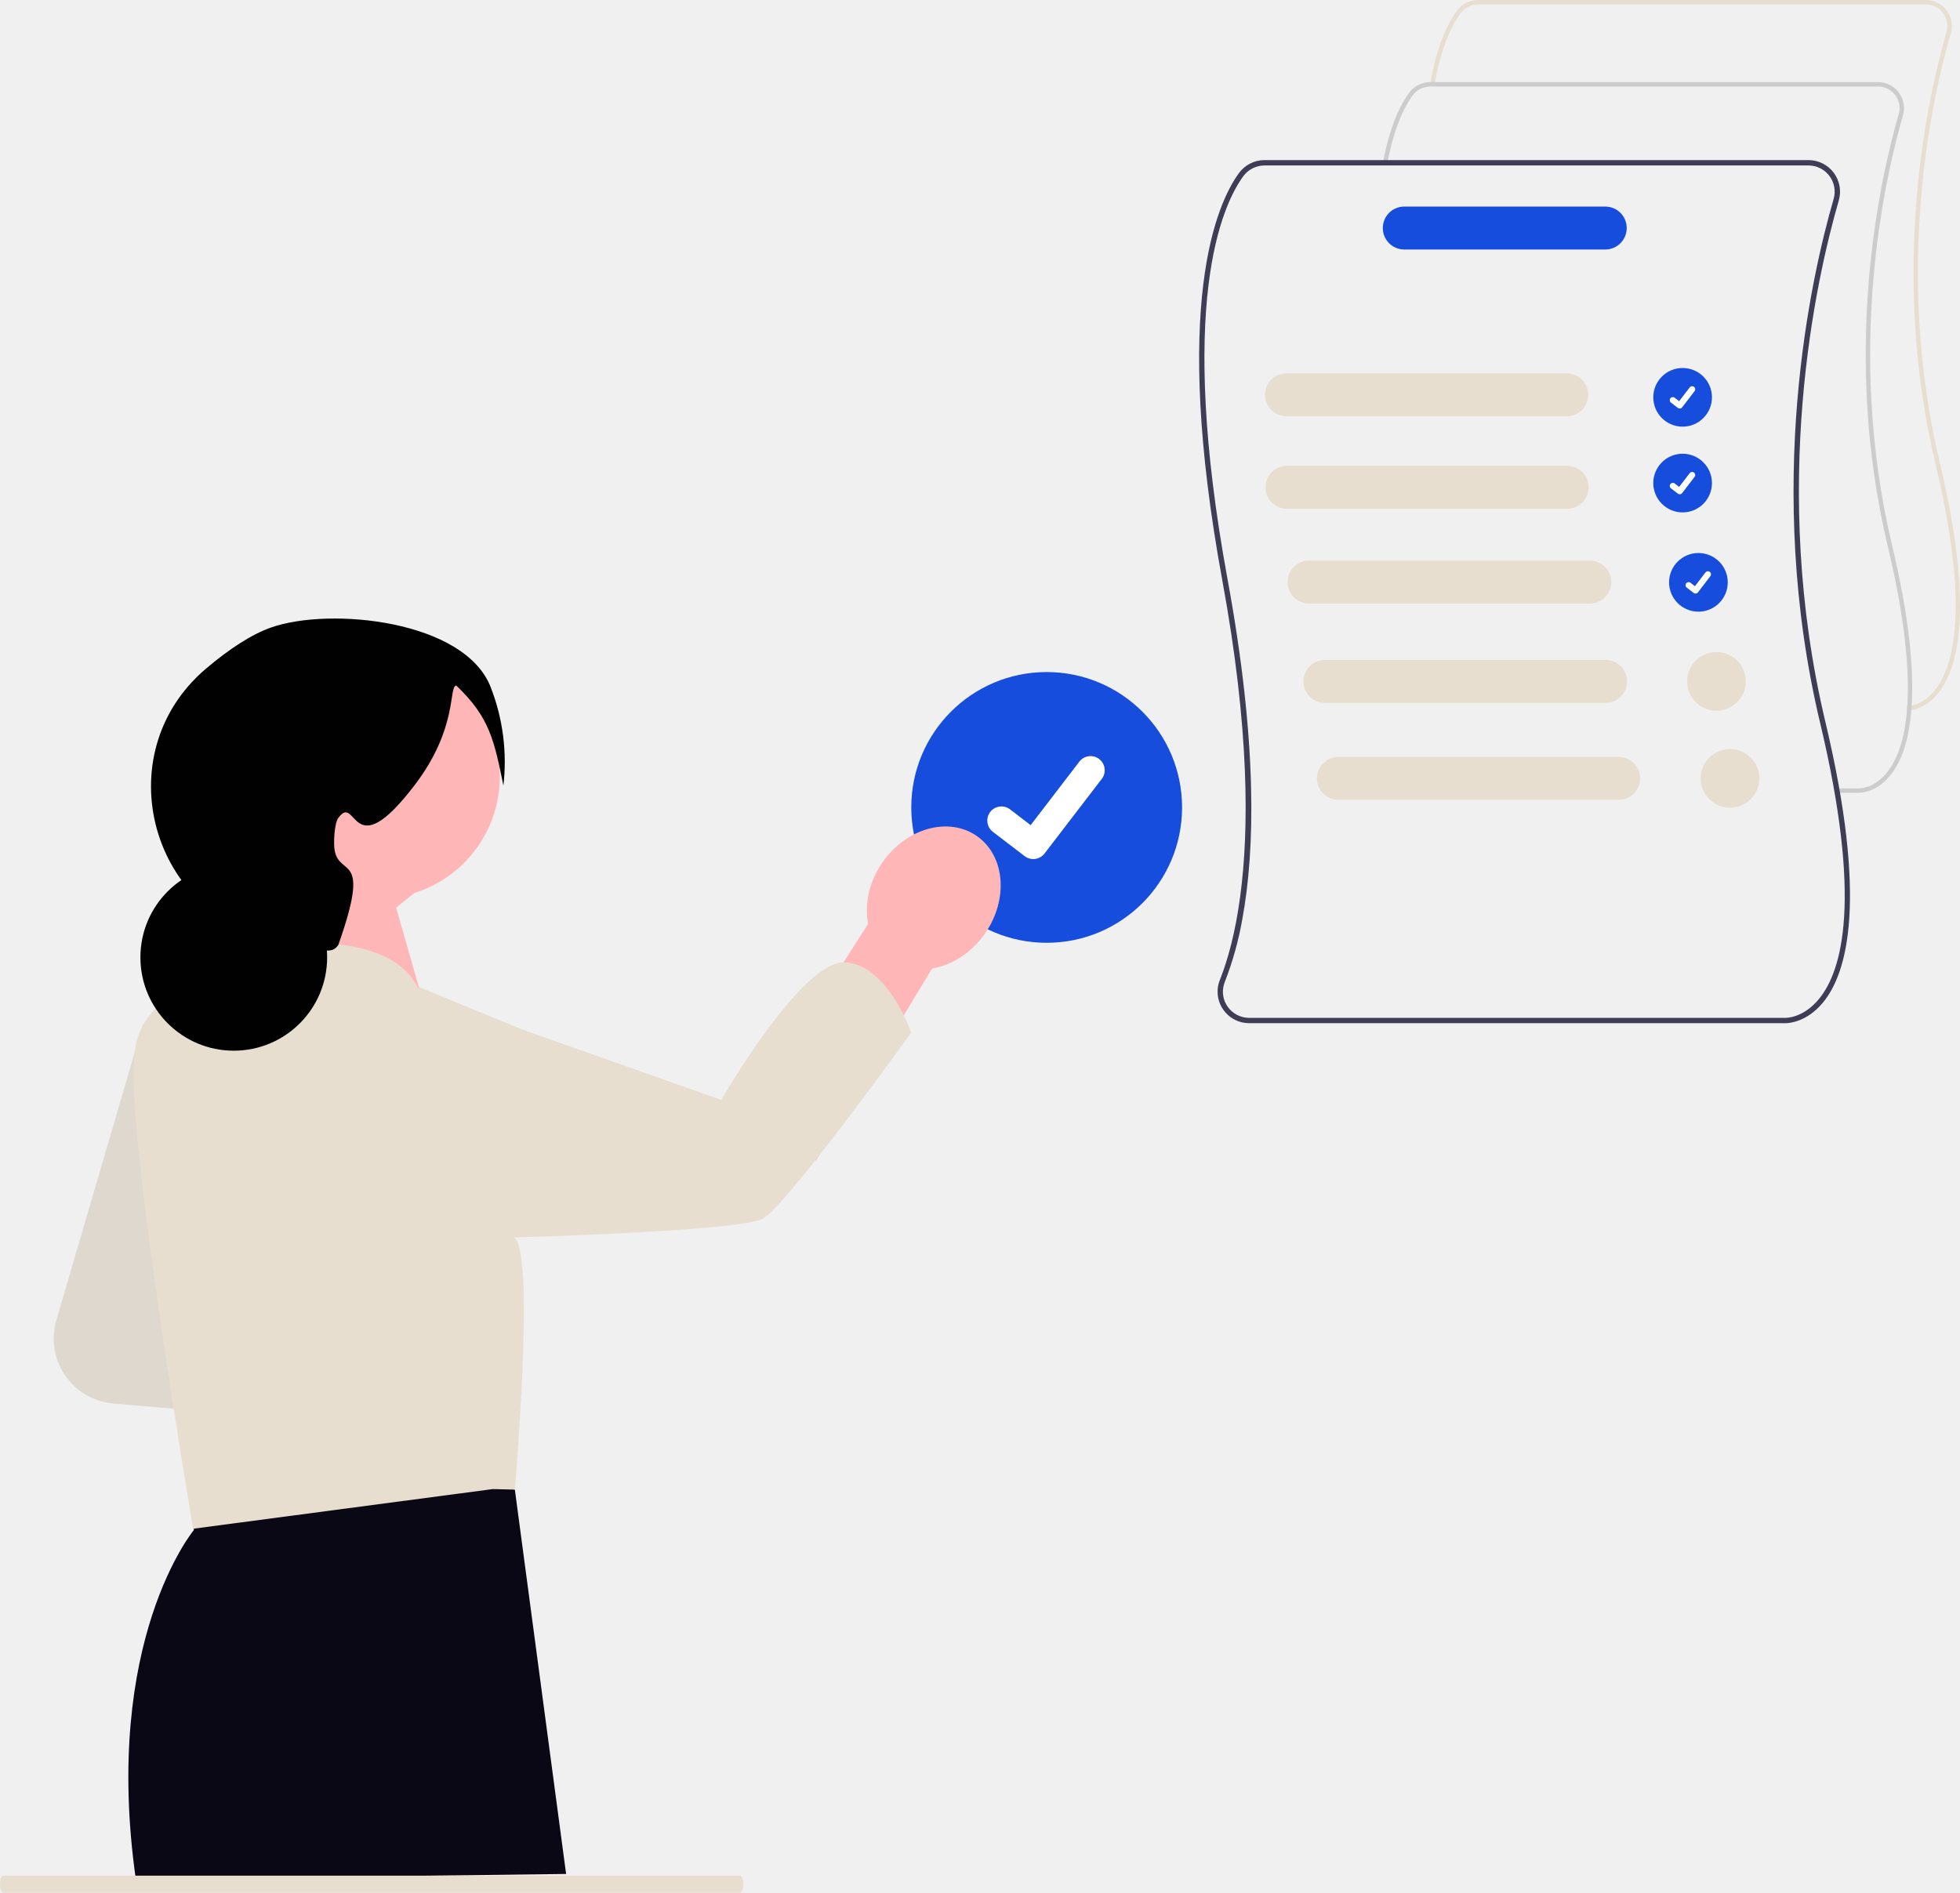
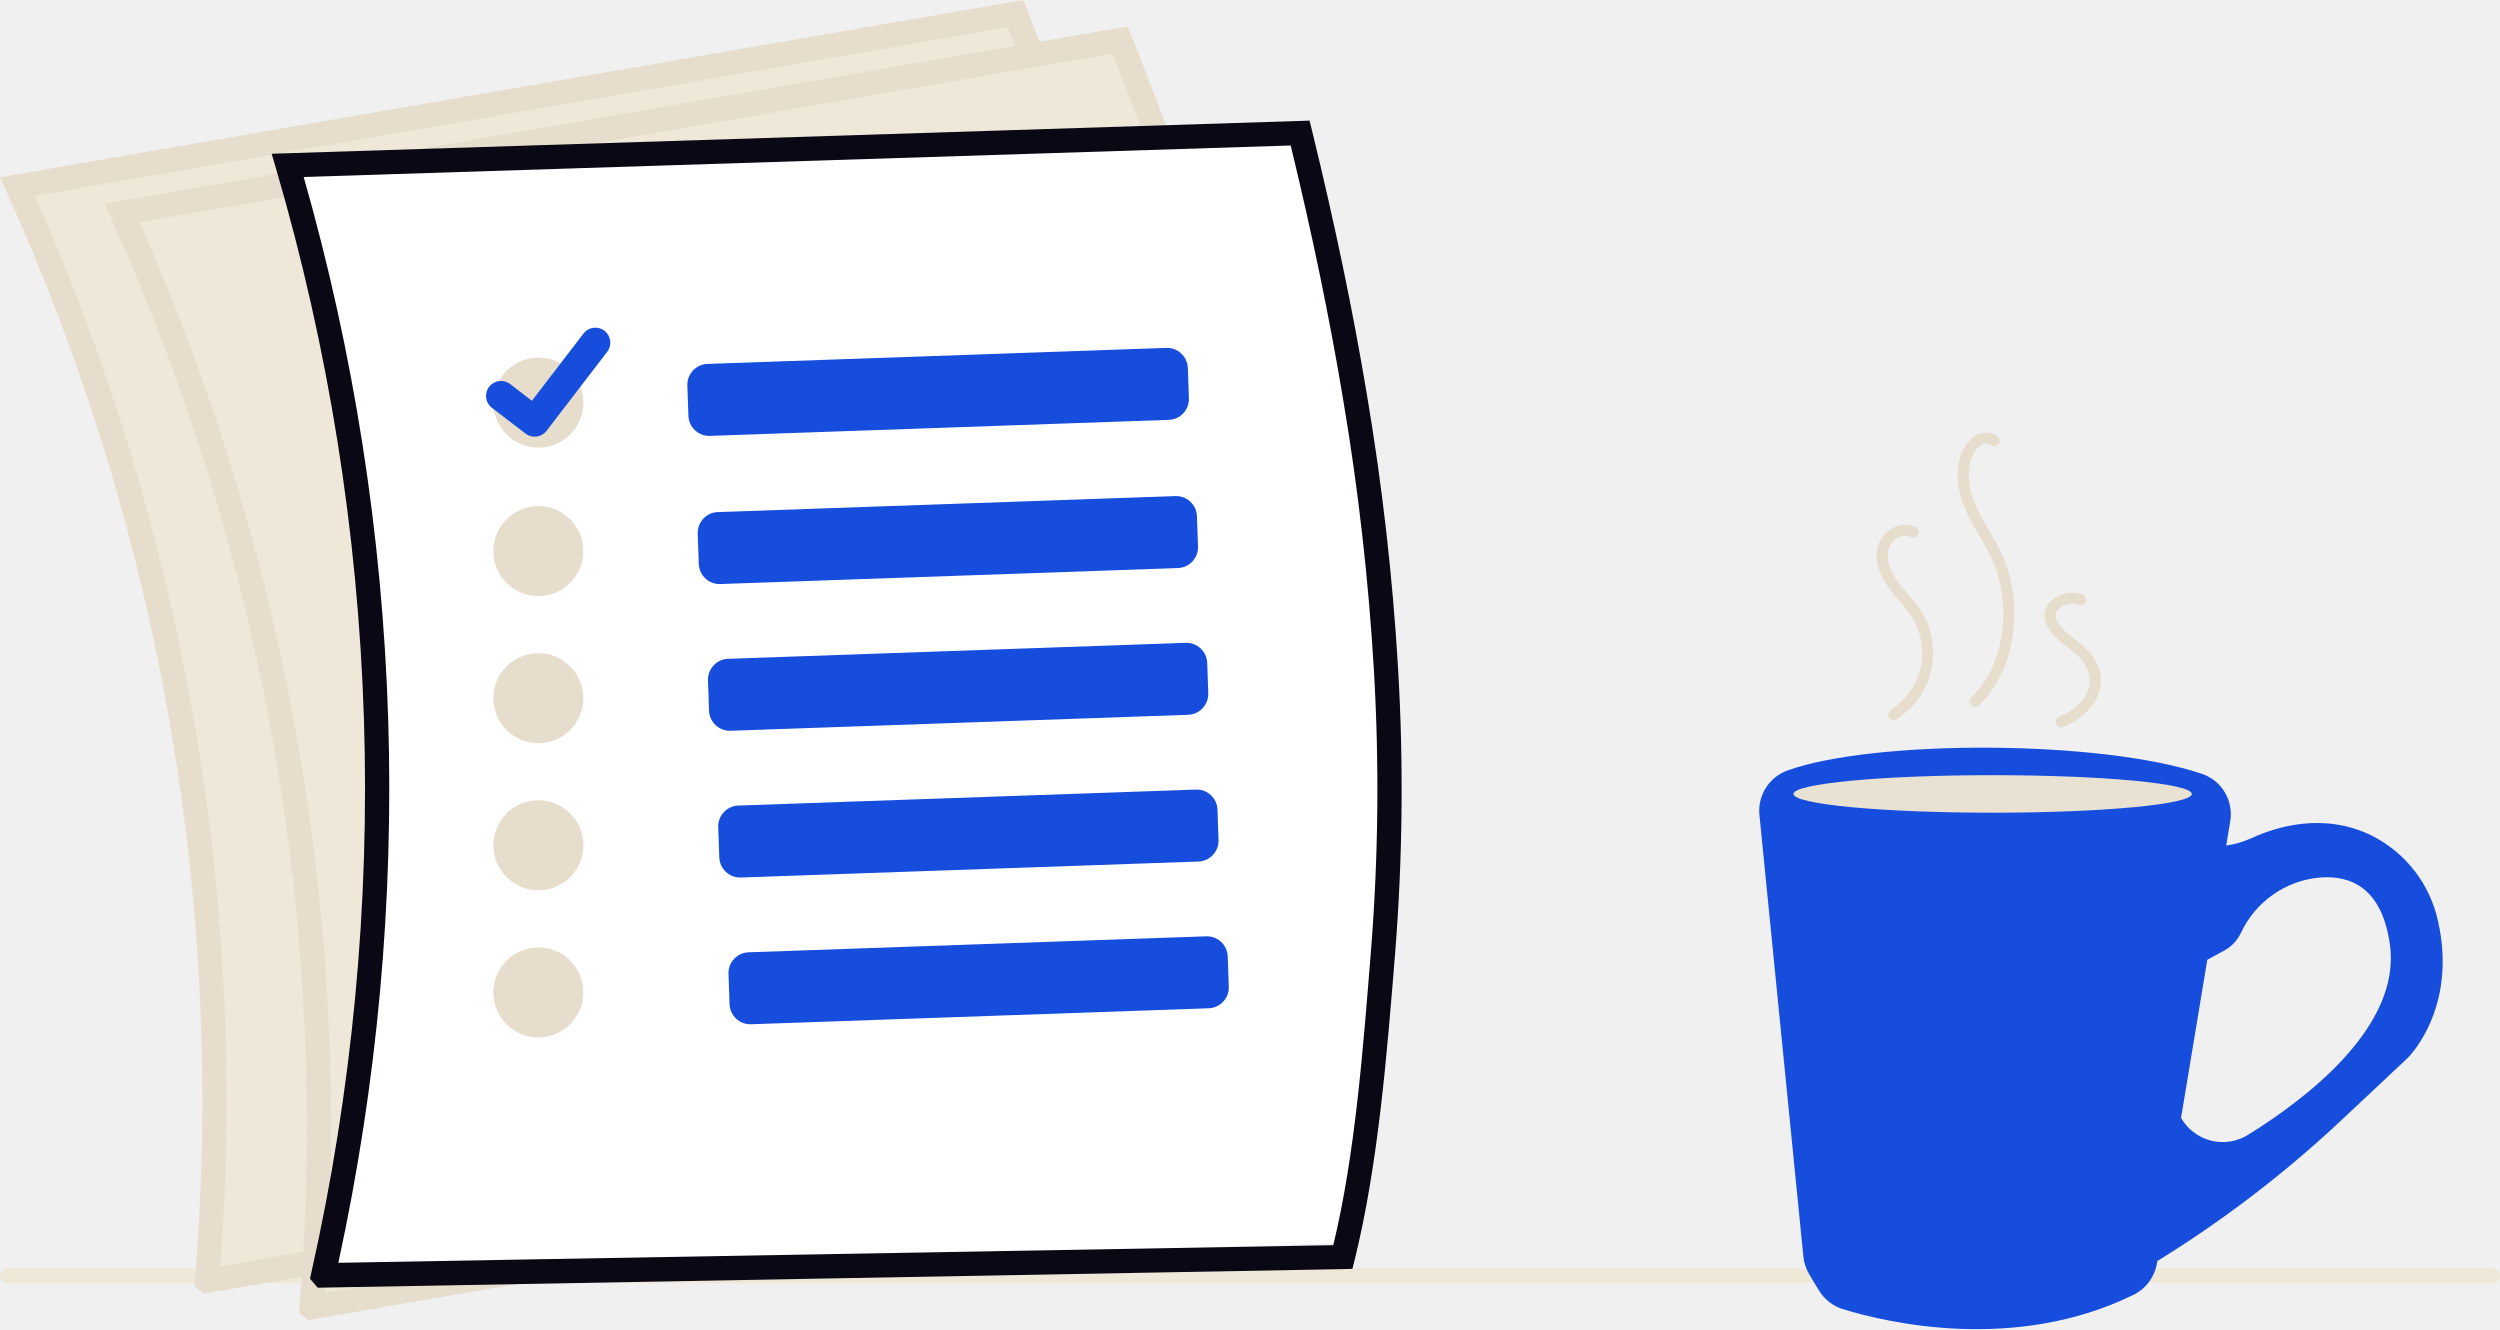
- <svg xmlns="http://www.w3.org/2000/svg" width="799.87" height="772.566" viewBox="0 0 799.87 772.566">
-   <g transform="translate(-743.752 -145.648)">
-     <circle cx="55.255" cy="55.255" r="55.255" transform="translate(1115.643 419.962)" fill="#164ddd" />
-     <path d="M437.817,539.519a5.731,5.731,0,0,1-3.448-1.145l-.062-.046-12.985-9.942a5.769,5.769,0,1,1,7.018-9.159l8.411,6.449,19.876-25.922a5.769,5.769,0,0,1,8.088-1.068l-.124.168.127-.165a5.775,5.775,0,0,1,1.068,8.088l-23.379,30.49a5.772,5.772,0,0,1-4.59,2.251Z" transform="translate(727.604 -43.222)" fill="#fff" />
-     <path d="M375.445,239.583,339.974,360.835a26.586,26.586,0,0,0,23.2,33.95l38.706,3.388L375.445,239.583Z" transform="translate(426.766 323.724)" fill="#f6f0e4" />
-     <path d="M375.445,239.583,339.974,360.835a26.586,26.586,0,0,0,23.2,33.95l38.706,3.388L375.445,239.583Z" transform="translate(426.766 323.724)" opacity="0.1" />
-     <path d="M827.435,181.04l-47.446,78.467-22.34-28.3,43.66-68.356c-1.551-7.953.327-17.183,5.878-25.155,9.712-13.948,26.942-18.739,38.486-10.7s13.028,25.86,3.316,39.808c-5.551,7.971-13.556,12.935-21.553,14.24Z" transform="translate(296.726 359.897)" fill="#ffb6b6" />
-     <path d="M415.322,483.036l-5.7,19.378.193,19.649s-37.475,45.073-23.669,142.564l175.591-2.2L540.822,505.55l-125.5-22.514Z" transform="translate(413.04 248.121)" fill="#090814" />
-     <path d="M458.5,71.131a49.8,49.8,0,1,1,64.714,47.519l-7.424,5.982,13.328,46.649-15.531,10.987-49.074-40.894s10.6-13.5,16.287-28.729a49.741,49.741,0,0,1-22.3-41.513Z" transform="translate(389.622 391.497)" fill="#ffb6b6" />
-     <path d="M676.078,199.937C658.5,199.669,626,256.087,626,256.087l-26.7-9.441L544.4,227.208l-42.079-17.319.185,1.272c-.166-.4-.346-.8-.544-1.208-4.424-9.115-17.274-19.84-53.756-17.714L431.024,205.8l-2.336,1.858a52.982,52.982,0,0,0-21.64,3.371c-7.814,3.141-15.627,9-19.323,19.955-1.915,5.65-1.915,17.332-.766,32.173,4.156,53.737,23.524,167.975,23.524,167.975l122.271-16.186,9.02.211s1.072-12.314,2.03-28.439c.594-9.461,1.13-20.2,1.436-30.546.211-7.584.268-14.938.134-21.41-.019-.4-.019-.8-.038-1.207-.364-11.816-1.551-20.376-4.1-21.314,0,0,7.909-.211,19.323-.632,27.577-1.034,75.646-3.352,82.5-7.086,9.69-5.267,60.5-75.952,60.5-75.952s-9.882-28.343-27.481-28.631Z" transform="translate(412.083 338.51)" fill="#e7ded0" />
-     <path d="M540.308,68.181c-3.761-18.4-5.566-27.829-19.238-40.847-3.245.459.857,17.286-17.031,40.726-26,34.074-23.41,2.832-31.1,13.328-1.669,2.279-2.03,10.5-1.481,13.328,2.168,11.176,15,.263,1.481,38.5-2.011,2.974-4.381,2.251-7.4,2.221-.234,0,1.3-.3-4.443-1.481-2.741-.566-6.577-1.234-11.176-2.009-53.425-9-72.29-76.412-31-111.484,9.4-7.98,18.616-14.027,26.621-16.829,24.112-8.44,79.049-2.954,89.6,24.435a83.887,83.887,0,0,1,5.169,40.106Z" transform="translate(408.879 398.122)" fill="#010102" />
-     <ellipse cx="38.104" cy="38.104" rx="38.104" ry="38.104" transform="translate(801.049 498.308)" fill="#010102" />
-     <path d="M302.041,751.2H1.3c-.776-.138-1.35-1.7-1.3-3.5-.05-1.782.523-3.347,1.3-3.485H302.041c.684.195,1.224,1.449,1.308,3.034C303.458,749.182,302.877,750.943,302.041,751.2Z" transform="translate(743.752 167.016)" fill="#e7ded0" />
-     <g transform="translate(1233.109 145.648)">
-       <circle cx="11.973" cy="11.973" r="11.973" transform="translate(185.342 150.205)" fill="#164ddd" />
-       <path d="M765.528,411.457a1.241,1.241,0,0,1-.747-.248l-.013-.01-2.814-2.154a1.25,1.25,0,1,1,1.521-1.985l1.822,1.4,4.307-5.617a1.25,1.25,0,0,1,1.753-.231l-.027.036.028-.036a1.251,1.251,0,0,1,.231,1.753l-5.066,6.607a1.25,1.25,0,0,1-.995.488Z" transform="translate(-569.4 -244.712)" fill="#fff" />
-       <circle cx="11.973" cy="11.973" r="11.973" transform="translate(185.342 185.203)" fill="#164ddd" />
-       <path d="M765.528,449.457a1.242,1.242,0,0,1-.747-.248l-.013-.01-2.814-2.154a1.25,1.25,0,1,1,1.521-1.985l1.822,1.4,4.307-5.617a1.25,1.25,0,0,1,1.753-.231l-.027.036.028-.036a1.252,1.252,0,0,1,.231,1.753l-5.066,6.607a1.25,1.25,0,0,1-.995.488Z" transform="translate(-569.4 -247.714)" fill="#fff" />
-       <circle cx="11.973" cy="11.973" r="11.973" transform="translate(191.789 225.726)" fill="#164ddd" />
-       <path d="M772.528,493.457a1.241,1.241,0,0,1-.747-.248l-.013-.01-2.814-2.154a1.25,1.25,0,1,1,1.521-1.985l1.822,1.4,4.307-5.617a1.25,1.25,0,0,1,1.753-.231l-.027.036.027-.036a1.252,1.252,0,0,1,.231,1.753l-5.066,6.607a1.251,1.251,0,0,1-.995.488Z" transform="translate(-569.953 -251.191)" fill="#fff" />
-       <path d="M837.566,505.365c-.1,0-.167,0-.189,0h.189v-1.8h-.145c.284.01,6.087.174,11.433-6.313,7.967-9.668,14.509-33.6.434-92.715-18.925-79.487-3.141-149.71,4.524-176.212a8.8,8.8,0,0,0-8.466-11.235H662.566a8.839,8.839,0,0,0-7.128,3.628c-3.247,4.466-7.7,13.047-10.491,28.562l-1.776-.319c2.849-15.852,7.45-24.685,10.808-29.3a10.648,10.648,0,0,1,8.587-4.372h182.78a10.6,10.6,0,0,1,10.2,13.541c-7.625,26.364-23.328,96.223-4.5,175.293,14.273,59.945,7.411,84.4-.858,94.353C844.732,505.032,838.722,505.365,837.566,505.365Z" transform="translate(-548.792 -215.279)" fill="#e7ded0" />
-       <path d="M794.136,548.794c-.1,0-.167,0-.189,0l-8.785,0v-1.8l8.83,0c.286.009,6.087.174,11.433-6.313,7.967-9.668,14.509-33.6.434-92.715-18.925-79.487-3.141-149.71,4.524-176.212a8.8,8.8,0,0,0-8.466-11.235H619.136a8.839,8.839,0,0,0-7.128,3.628c-3.247,4.467-7.7,13.047-10.491,28.562l-1.776-.319c2.849-15.852,7.45-24.685,10.808-29.3a10.648,10.648,0,0,1,8.587-4.372h182.78a10.6,10.6,0,0,1,10.2,13.541c-7.625,26.364-23.328,96.223-4.5,175.293,14.273,59.945,7.411,84.4-.858,94.353C801.3,548.462,795.293,548.794,794.136,548.794Z" transform="translate(-524.866 -225.2)" fill="#ccc" />
-       <path d="M808.507,531.482c-22.868-96.031-3.795-180.881,5.471-212.895a12.888,12.888,0,0,0-12.387-16.449H579.6a12.922,12.922,0,0,0-10.426,5.3c-8.961,12.323-27.556,53.187-6.787,166.256,11.107,60.49,10.941,101.732,7.313,128.9-2.036,15.3-5.176,26.128-8.022,33.432l-.3.774a12.562,12.562,0,0,0-.921,4.651,12.741,12.741,0,0,0,4.172,9.578,12.2,12.2,0,0,0,2.92,2.026,12.347,12.347,0,0,0,2.791,1.022,12.6,12.6,0,0,0,3.012.359H791.911c.028,0,.1.009.23.009,1.4,0,8.7-.405,15.325-8.381C817.505,633.978,825.84,604.286,808.507,531.482Zm-2.662,113.106c-6.493,7.884-13.538,7.681-13.879,7.672H573.343a10.717,10.717,0,0,1-8.869-4.706,10.469,10.469,0,0,1-1.483-8.685,9.024,9.024,0,0,1,.405-1.253,134.816,134.816,0,0,0,7.193-25.843c5.195-28.32,6.161-72.021-6.051-138.47-20.611-112.231-2.385-152.478,6.4-164.571a10.758,10.758,0,0,1,8.658-4.4H801.59a10.687,10.687,0,0,1,10.278,13.64c-9.311,32.188-28.477,117.481-5.489,214.018C823.473,603.779,815.525,632.845,805.845,644.588Z" transform="translate(-552.922 -236.793)" fill="#3f3d56" />
-       <path d="M705.36,414.175H590.987a8.767,8.767,0,1,1,0-17.533H705.36a8.767,8.767,0,0,1,0,17.533Z" transform="translate(-555.237 -244.26)" fill="#e7ded0" />
-       <path d="M705.36,455.175H590.987a8.767,8.767,0,0,1,0-17.533H705.36a8.767,8.767,0,1,1,0,17.533Z" transform="translate(-555.237 -247.5)" fill="#e7ded0" />
-       <path d="M715.36,497.175H600.987a8.767,8.767,0,1,1,0-17.533H715.36a8.767,8.767,0,1,1,0,17.533Z" transform="translate(-556.027 -250.819)" fill="#e7ded0" />
-       <path d="M722.36,541.175H607.987a8.767,8.767,0,1,1,0-17.533H722.36a8.767,8.767,0,1,1,0,17.533Z" transform="translate(-556.58 -254.296)" fill="#e7ded0" />
-       <path d="M725.174,340.265H642.987a8.767,8.767,0,0,1,0-17.533h82.187a8.767,8.767,0,0,1,0,17.533Z" transform="translate(-559.346 -238.42)" fill="#164ddd" />
-       <circle cx="11.973" cy="11.973" r="11.973" transform="translate(199.157 266.14)" fill="#e7ded0" />
-       <path d="M728.36,584.175H613.987a8.767,8.767,0,1,1,0-17.533H728.36a8.767,8.767,0,0,1,0,17.533Z" transform="translate(-557.054 -257.693)" fill="#e7ded0" />
-       <circle cx="11.973" cy="11.973" r="11.973" transform="translate(204.682 305.742)" fill="#e7ded0" />
+ <svg xmlns="http://www.w3.org/2000/svg" width="960" height="510.399" viewBox="0 0 960 510.399">
+   <g transform="translate(-648.556 -502.546)">
+     <path d="M1127.665,650.422a2.916,2.916,0,0,1-.759,1.987,2.5,2.5,0,0,1-1.84.82h-954.8a2.816,2.816,0,0,1,0-5.614h954.8a2.5,2.5,0,0,1,1.84.82,2.918,2.918,0,0,1,.759,1.988Z" transform="translate(480.891 342.004)" fill="#efe7d8" />
+     <g transform="translate(1324.095 789.652)">
+       <path d="M228.3,336.676c32.925-11.855,120.073-11.906,159.167,1.295a16.342,16.342,0,0,1,10.865,18.176l-1.548,9.367a36.526,36.526,0,0,0,9.875-2.919c9.316-4.265,27.67-10.053,46.2-.812A48.245,48.245,0,0,1,478.12,394.53c7.641,33.814-11.626,52.523-11.626,52.523l-25.665,24.091a442.75,442.75,0,0,1-70.013,53.615l-.508.3,9.139-54.985a18.394,18.394,0,0,0,25.665,6.549c22.39-13.861,58.971-41.633,54.528-73.162-3.1-21.984-15.307-26.655-27.035-25.665a37.036,37.036,0,0,0-30.183,21.273,15.028,15.028,0,0,1-6.3,6.7l-6.6,3.6L370.181,525.926a16.483,16.483,0,0,1-8.961,12.084c-45.491,22.314-94.586,10.738-111.569,5.534a16.367,16.367,0,0,1-9.291-7.26l-3.656-6.067a16.5,16.5,0,0,1-2.285-6.854L217.538,353.735a16.43,16.43,0,0,1,10.789-17.059H228.3Z" transform="translate(-217.459 -327.921)" fill="#164ddd" />
+       <path d="M375.613,339.29c0,3.986-34.245,7.21-76.486,7.21s-76.487-3.224-76.487-7.21,34.245-7.21,76.487-7.21S375.613,335.3,375.613,339.29Z" transform="translate(-209.487 -321.523)" fill="#e9e1d2" />
+     </g>
+     <path d="M673.445,338.143c-5.01-2.706-11.2.245-13.7,5.036-3.037,5.828-.52,12.834,3.022,17.815,3.681,5.176,8.675,9.448,11.13,15.433a25.792,25.792,0,0,1-10.062,31.764c-2.3,1.458-.176,5.135,2.144,3.668a30.159,30.159,0,0,0,10.761-39.351,42.084,42.084,0,0,0-5.528-7.812c-3.685-4.361-8.324-9.169-8.555-15.237a9.6,9.6,0,0,1,.163-2.35,8.267,8.267,0,0,1,.491-1.577,7.687,7.687,0,0,1,2.232-2.784,6.788,6.788,0,0,1,3.038-1.376,4.556,4.556,0,0,1,2.724.441c2.407,1.3,4.552-2.367,2.144-3.668Z" transform="translate(710.803 366.92)" fill="#e6ddcd" />
+     <path d="M763.948,374.617a12.39,12.39,0,0,0-12.395,2.881,7.528,7.528,0,0,0-2.013,6.573,13.107,13.107,0,0,0,3.794,6.7c3.45,3.6,8.278,5.936,11.17,10.075a12.642,12.642,0,0,1,2.337,6,11.331,11.331,0,0,1-1.037,5.664c-2.158,4.389-6.442,7.37-10.96,9.29a2.134,2.134,0,0,0-.762,2.9,2.18,2.18,0,0,0,2.9.762c8.314-3.534,16.006-11.45,13.713-21.176-1.2-5.116-4.9-8.727-8.885-11.866a49.822,49.822,0,0,1-5.587-4.768c-1.377-1.462-2.807-3.459-2.554-5.441a3.01,3.01,0,0,1,.954-1.79,8.23,8.23,0,0,1,2.1-1.4,7.914,7.914,0,0,1,6.088-.316,2.143,2.143,0,0,0,2.612-1.487,2.167,2.167,0,0,0-1.487-2.612Z" transform="translate(684.214 356.14)" fill="#e6ddcd" />
+     <path d="M717.859,288.794a7.288,7.288,0,0,0-4.531-1.744,8,8,0,0,0-4.409,1.426,15.18,15.18,0,0,0-5.843,8.753c-2.146,8.221.653,17.084,4.544,24.325,1.966,3.661,4.257,7.135,6.237,10.789a47.884,47.884,0,0,1,4.362,11.07,53.515,53.515,0,0,1,.526,24.161c-1.7,7.951-5.276,15.824-11.36,21.309a2.124,2.124,0,0,0,3,3c5.4-4.869,9.011-11.549,11.191-18.417a56.469,56.469,0,0,0,2.062-24,54.983,54.983,0,0,0-2.723-11.768,64.952,64.952,0,0,0-5.4-11.029c-3.992-6.75-8.242-13.578-8.82-21.615-.283-3.953.212-8.071,2.656-11.251-.134.174.107-.127.108-.127q.222-.266.461-.518a9.4,9.4,0,0,1,.976-.908c-.071.059-.262.184.081-.053.17-.118.344-.232.523-.336.145-.086.294-.161.443-.24q.132-.071.268-.127-.31.134.035,0c.166-.052.991-.23.532-.172a4.275,4.275,0,0,1,.459-.03c.065,0,.637.028.358,0-.327-.036.259.058.263.06a4.2,4.2,0,0,1,.54.171c-.442-.176.725.479.455.27a2.195,2.195,0,0,0,3,0,2.139,2.139,0,0,0,0-3Z" transform="translate(697.968 381.54)" fill="#e6ddcd" />
+     <g transform="translate(648.556 502.546)">
+       <path d="M717.056,987.29l383.269-66.39c16.117-154.79-22.49-294.075-72.8-420.216L644.26,567.073a851.458,851.458,0,0,1,72.8,420.217" transform="translate(-637.551 -495.452)" fill="#efe7d8" />
+       <path d="M1107.42,927.087l-3.465.6L718.483,994.461l-3.422-3.024.19-2.323a846.793,846.793,0,0,0-72.4-417.922l-2.476-5.478,392.905-68.058,1.4,3.506c13.818,34.665,25.265,66.534,34.981,97.436a974.7,974.7,0,0,1,26.567,102.745A792.4,792.4,0,0,1,1110.3,809.616a707.487,707.487,0,0,1-2.52,113.968ZM725,983.884l373.885-64.762a699.032,699.032,0,0,0,2.125-108.965,782.8,782.8,0,0,0-13.906-106.99A965.991,965.991,0,0,0,1060.786,601.4c-9.316-29.638-20.24-60.183-33.353-93.275l-373.65,64.726a856.125,856.125,0,0,1,71.2,411.047Z" transform="translate(-640.378 -497.656)" fill="#e6ddcd" />
+       <path d="M740.287,993.155l383.269-66.39c16.117-154.79-22.49-294.076-72.8-420.217L667.49,572.938a851.46,851.46,0,0,1,72.8,420.217" transform="translate(-620.636 -491.181)" fill="#efe7d8" />
+       <path d="M1130.646,932.951l-3.463.6-385.474,66.777-3.422-3.024.19-2.323a846.793,846.793,0,0,0-72.4-417.922L663.6,571.58l392.9-68.058,1.4,3.506c13.818,34.665,25.266,66.534,34.981,97.436a974.674,974.674,0,0,1,26.567,102.745,792.342,792.342,0,0,1,14.074,108.272,707.528,707.528,0,0,1-2.52,113.968Zm-382.422,56.8,373.885-64.762a699.063,699.063,0,0,0,2.127-108.965,782.875,782.875,0,0,0-13.906-106.99,966.1,966.1,0,0,0-26.316-101.771c-9.316-29.638-20.24-60.183-33.353-93.275l-373.65,64.726a856.124,856.124,0,0,1,71.2,411.047Z" transform="translate(-623.466 -493.385)" fill="#e6ddcd" />
+       <path d="M717.91,965.886l388.778-12.4c37.5-151.039,18.657-294.342-13.607-426.258L704.3,539.628A851.458,851.458,0,0,1,717.91,965.886" transform="translate(-593.83 -476.127)" fill="#fff" />
+       <path d="M1115.755,965.369l-3.52.112-393.816,7.141-2.967-3.47.512-2.274a847.309,847.309,0,0,0,20.205-212.832,847.477,847.477,0,0,0-33.735-211.1l-1.69-5.769L1099.3,524.458l.9,3.667c8.86,36.25,15.761,69.4,21.082,101.356a974.725,974.725,0,0,1,12.009,105.445,792.4,792.4,0,0,1-1.132,109.181c-3.082,37.935-6.415,80.9-15.549,117.844Zm-389.416-2.316,382.063-6.76c8.549-35.365,11.518-76.68,14.466-112.943A782.882,782.882,0,0,0,1124,735.456a966.018,966.018,0,0,0-11.9-104.442c-5.1-30.645-11.665-62.414-20.046-97.008L713.034,546.1a856.819,856.819,0,0,1,32.438,207.654,856.831,856.831,0,0,1-19.131,209.3" transform="translate(-596.423 -478.14)" fill="#090814" />
+       <rect width="192.308" height="27.65" rx="8" transform="translate(263.666 140.025) rotate(-2)" fill="#164ddd" />
+       <circle cx="17.281" cy="17.281" r="17.281" transform="translate(189.443 137.313)" fill="#e6ddcd" />
+       <rect width="191.824" height="27.65" rx="8" transform="translate(267.644 196.915) rotate(-2)" fill="#164ddd" />
+       <circle cx="17.281" cy="17.281" r="17.281" transform="translate(189.443 194.342)" fill="#e6ddcd" />
+       <rect width="191.824" height="27.65" rx="8" transform="translate(271.585 253.263) rotate(-2)" fill="#164ddd" />
+       <circle cx="17.281" cy="17.281" r="17.281" transform="translate(189.443 250.827)" fill="#e6ddcd" />
+       <rect width="191.824" height="27.65" rx="8" transform="translate(275.525 309.612) rotate(-2)" fill="#164ddd" />
+       <circle cx="17.281" cy="17.281" r="17.281" transform="translate(189.443 307.313)" fill="#e6ddcd" />
+       <rect width="191.824" height="27.65" rx="8" transform="translate(279.465 365.961) rotate(-2)" fill="#164ddd" />
+       <circle cx="17.281" cy="17.281" r="17.281" transform="translate(189.443 363.799)" fill="#e6ddcd" />
+       <path d="M767.054,612.327a5.7,5.7,0,0,1-3.434-1.14l-.062-.047-12.935-9.9a5.75,5.75,0,0,1,7-9.126L766,598.543l19.8-25.829a5.746,5.746,0,0,1,8.056-1.065l-.122.173.126-.173a5.755,5.755,0,0,1,1.063,8.058l-23.289,30.36a5.754,5.754,0,0,1-4.573,2.247Z" transform="translate(-561.743 -444.641)" fill="#164ddd" />
    </g>
  </g>
</svg>
